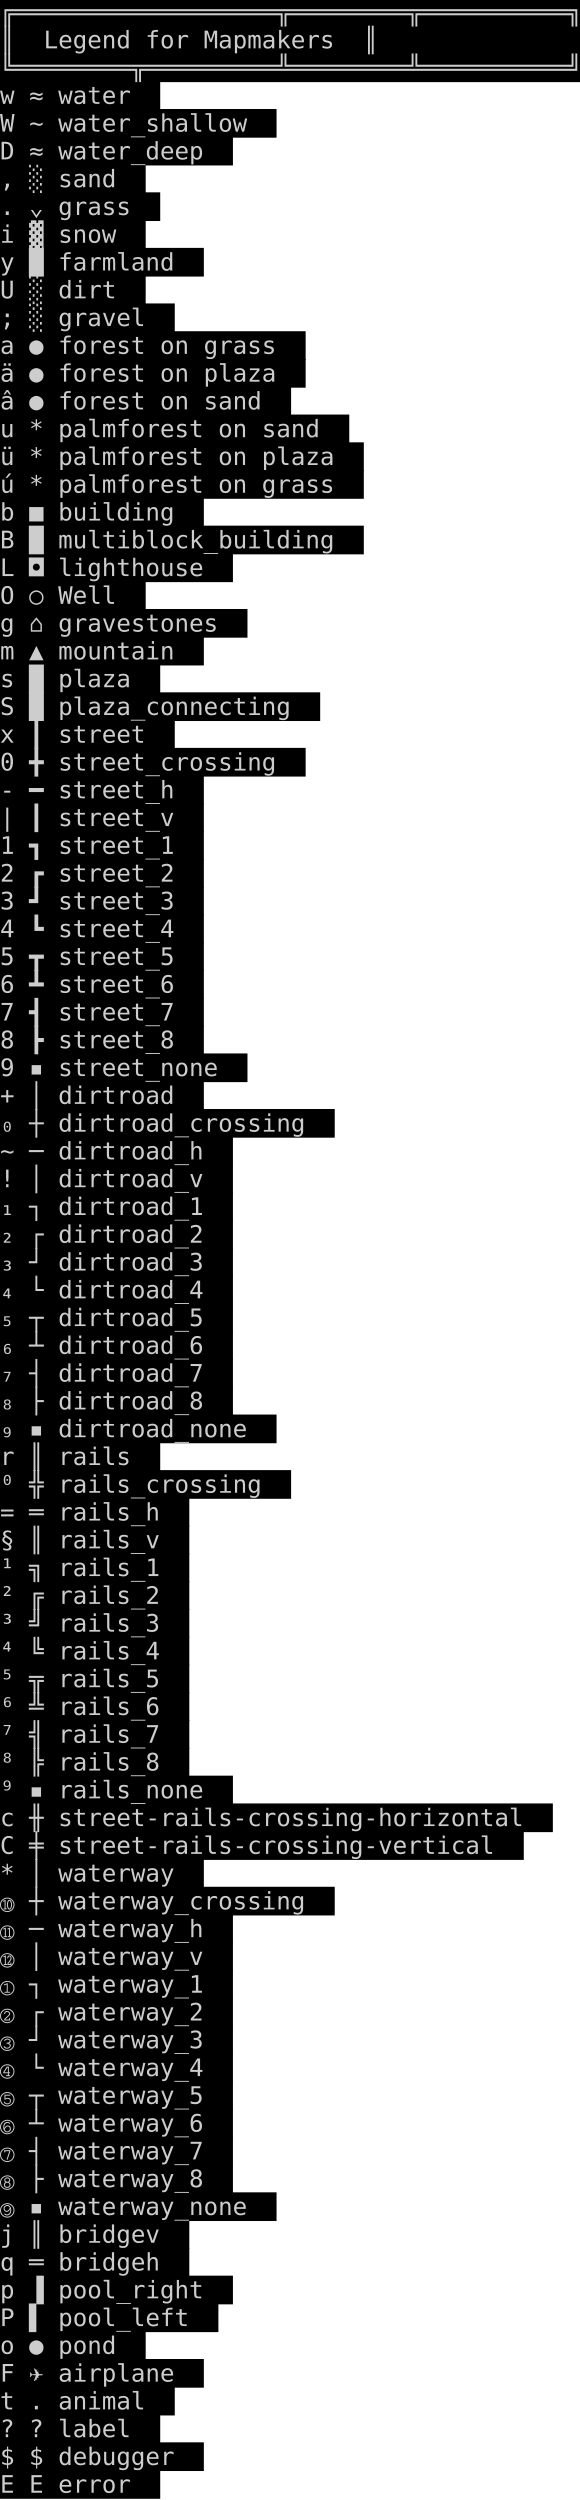
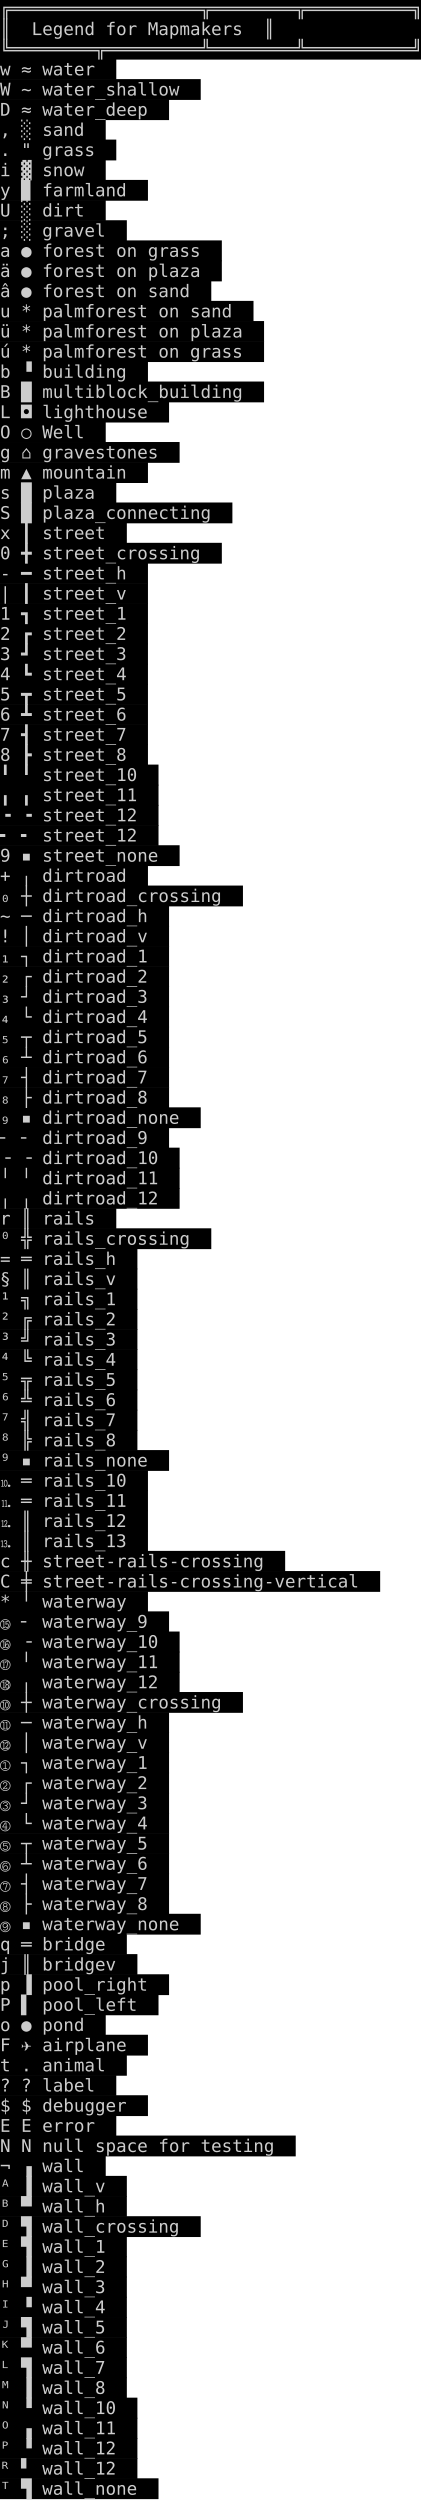
- <svg xmlns="http://www.w3.org/2000/svg" version="1.1" width="240.0px" height="1035.0px" viewBox="0 0 240.0 1035.0" style="letter-spacing:0em;font-size:10px;font-family:'DejaVu Sans Mono';stroke:none">
+ <svg xmlns="http://www.w3.org/2000/svg" version="1.1" width="240.0px" height="1426.0px" viewBox="0 0 240.0 1426.0" style="letter-spacing:0em;font-size:10px;font-family:'DejaVu Sans Mono';stroke:none">
  <text y="8.5" x="0.0" style="fill:#000000">████████████████████████████████████████</text>
  <text y="20.0" x="0.0" style="fill:#000000">████████████████████████████████████████</text>
  <text y="31.5" x="0.0" style="fill:#000000">████████████████████████████████████████</text>
  <text y="43.0" x="0.0" style="fill:#000000">███████████</text>
  <text y="54.5" x="0.0" style="fill:#000000">███████████████████</text>
  <text y="66.0" x="0.0" style="fill:#000000">████████████████</text>
  <text y="77.5" x="0.0" style="fill:#000000">██████████</text>
  <text y="89.0" x="0.0" style="fill:#000000">███████████</text>
  <text y="100.5" x="0.0" style="fill:#000000">██████████</text>
  <text y="112.0" x="0.0" style="fill:#000000">██████████████</text>
  <text y="123.5" x="0.0" style="fill:#000000">██████████</text>
  <text y="135.0" x="0.0" style="fill:#000000">████████████</text>
  <text y="146.5" x="0.0" style="fill:#000000">█████████████████████</text>
  <text y="158.0" x="0.0" style="fill:#000000">█████████████████████</text>
  <text y="169.5" x="0.0" style="fill:#000000">████████████████████</text>
  <text y="181.0" x="0.0" style="fill:#000000">████████████████████████</text>
  <text y="192.5" x="0.0" style="fill:#000000">█████████████████████████</text>
  <text y="204.0" x="0.0" style="fill:#000000">█████████████████████████</text>
  <text y="215.5" x="0.0" style="fill:#000000">██████████████</text>
  <text y="227.0" x="0.0" style="fill:#000000">█████████████████████████</text>
  <text y="238.5" x="0.0" style="fill:#000000">████████████████</text>
  <text y="250.0" x="0.0" style="fill:#000000">██████████</text>
  <text y="261.5" x="0.0" style="fill:#000000">█████████████████</text>
  <text y="273.0" x="0.0" style="fill:#000000">██████████████</text>
  <text y="284.5" x="0.0" style="fill:#000000">███████████</text>
  <text y="296.0" x="0.0" style="fill:#000000">██████████████████████</text>
  <text y="307.5" x="0.0" style="fill:#000000">████████████</text>
  <text y="319.0" x="0.0" style="fill:#000000">█████████████████████</text>
  <text y="330.5" x="0.0" style="fill:#000000">██████████████</text>
  <text y="342.0" x="0.0" style="fill:#000000">██████████████</text>
  <text y="353.5" x="0.0" style="fill:#000000">██████████████</text>
  <text y="365.0" x="0.0" style="fill:#000000">██████████████</text>
  <text y="376.5" x="0.0" style="fill:#000000">██████████████</text>
  <text y="388.0" x="0.0" style="fill:#000000">██████████████</text>
  <text y="399.5" x="0.0" style="fill:#000000">██████████████</text>
  <text y="411.0" x="0.0" style="fill:#000000">██████████████</text>
  <text y="422.5" x="0.0" style="fill:#000000">██████████████</text>
  <text y="434.0" x="0.0" style="fill:#000000">██████████████</text>
-   <text y="445.5" x="0.0" style="fill:#000000">█████████████████</text>
-   <text y="457.0" x="0.0" style="fill:#000000">██████████████</text>
-   <text y="468.5" x="0.0" style="fill:#000000">███████████████████████</text>
-   <text y="480.0" x="0.0" style="fill:#000000">████████████████</text>
-   <text y="491.5" x="0.0" style="fill:#000000">████████████████</text>
-   <text y="503.0" x="0.0" style="fill:#000000">████████████████</text>
-   <text y="514.5" x="0.0" style="fill:#000000">████████████████</text>
+   <text y="445.5" x="0.0" style="fill:#000000">███████████████</text>
+   <text y="457.0" x="0.0" style="fill:#000000">███████████████</text>
+   <text y="468.5" x="0.0" style="fill:#000000">███████████████</text>
+   <text y="480.0" x="0.0" style="fill:#000000">███████████████</text>
+   <text y="491.5" x="0.0" style="fill:#000000">█████████████████</text>
+   <text y="503.0" x="0.0" style="fill:#000000">██████████████</text>
+   <text y="514.5" x="0.0" style="fill:#000000">███████████████████████</text>
  <text y="526.0" x="0.0" style="fill:#000000">████████████████</text>
  <text y="537.5" x="0.0" style="fill:#000000">████████████████</text>
  <text y="549.0" x="0.0" style="fill:#000000">████████████████</text>
  <text y="560.5" x="0.0" style="fill:#000000">████████████████</text>
  <text y="572.0" x="0.0" style="fill:#000000">████████████████</text>
  <text y="583.5" x="0.0" style="fill:#000000">████████████████</text>
-   <text y="595.0" x="0.0" style="fill:#000000">███████████████████</text>
-   <text y="606.5" x="0.0" style="fill:#000000">███████████</text>
-   <text y="618.0" x="0.0" style="fill:#000000">████████████████████</text>
-   <text y="629.5" x="0.0" style="fill:#000000">█████████████</text>
-   <text y="641.0" x="0.0" style="fill:#000000">█████████████</text>
-   <text y="652.5" x="0.0" style="fill:#000000">█████████████</text>
-   <text y="664.0" x="0.0" style="fill:#000000">█████████████</text>
-   <text y="675.5" x="0.0" style="fill:#000000">█████████████</text>
-   <text y="687.0" x="0.0" style="fill:#000000">█████████████</text>
-   <text y="698.5" x="0.0" style="fill:#000000">█████████████</text>
-   <text y="710.0" x="0.0" style="fill:#000000">█████████████</text>
+   <text y="595.0" x="0.0" style="fill:#000000">████████████████</text>
+   <text y="606.5" x="0.0" style="fill:#000000">████████████████</text>
+   <text y="618.0" x="0.0" style="fill:#000000">████████████████</text>
+   <text y="629.5" x="0.0" style="fill:#000000">████████████████</text>
+   <text y="641.0" x="0.0" style="fill:#000000">███████████████████</text>
+   <text y="652.5" x="0.0" style="fill:#000000">████████████████</text>
+   <text y="664.0" x="0.0" style="fill:#000000">█████████████████</text>
+   <text y="675.5" x="0.0" style="fill:#000000">█████████████████</text>
+   <text y="687.0" x="0.0" style="fill:#000000">█████████████████</text>
+   <text y="698.5" x="0.0" style="fill:#000000">███████████</text>
+   <text y="710.0" x="0.0" style="fill:#000000">████████████████████</text>
  <text y="721.5" x="0.0" style="fill:#000000">█████████████</text>
  <text y="733.0" x="0.0" style="fill:#000000">█████████████</text>
-   <text y="744.5" x="0.0" style="fill:#000000">████████████████</text>
-   <text y="756.0" x="0.0" style="fill:#000000">██████████████████████████████████████</text>
-   <text y="767.5" x="0.0" style="fill:#000000">████████████████████████████████████</text>
-   <text y="779.0" x="0.0" style="fill:#000000">██████████████</text>
-   <text y="790.5" x="0.0" style="fill:#000000">███████████████████████</text>
-   <text y="802.0" x="0.0" style="fill:#000000">████████████████</text>
-   <text y="813.5" x="0.0" style="fill:#000000">████████████████</text>
-   <text y="825.0" x="0.0" style="fill:#000000">████████████████</text>
+   <text y="744.5" x="0.0" style="fill:#000000">█████████████</text>
+   <text y="756.0" x="0.0" style="fill:#000000">█████████████</text>
+   <text y="767.5" x="0.0" style="fill:#000000">█████████████</text>
+   <text y="779.0" x="0.0" style="fill:#000000">█████████████</text>
+   <text y="790.5" x="0.0" style="fill:#000000">█████████████</text>
+   <text y="802.0" x="0.0" style="fill:#000000">█████████████</text>
+   <text y="813.5" x="0.0" style="fill:#000000">█████████████</text>
+   <text y="825.0" x="0.0" style="fill:#000000">█████████████</text>
  <text y="836.5" x="0.0" style="fill:#000000">████████████████</text>
-   <text y="848.0" x="0.0" style="fill:#000000">████████████████</text>
-   <text y="859.5" x="0.0" style="fill:#000000">████████████████</text>
-   <text y="871.0" x="0.0" style="fill:#000000">████████████████</text>
-   <text y="882.5" x="0.0" style="fill:#000000">████████████████</text>
-   <text y="894.0" x="0.0" style="fill:#000000">████████████████</text>
-   <text y="905.5" x="0.0" style="fill:#000000">████████████████</text>
-   <text y="917.0" x="0.0" style="fill:#000000">███████████████████</text>
-   <text y="928.5" x="0.0" style="fill:#000000">█████████████</text>
-   <text y="940.0" x="0.0" style="fill:#000000">█████████████</text>
-   <text y="951.5" x="0.0" style="fill:#000000">████████████████</text>
-   <text y="963.0" x="0.0" style="fill:#000000">███████████████</text>
-   <text y="974.5" x="0.0" style="fill:#000000">██████████</text>
-   <text y="986.0" x="0.0" style="fill:#000000">██████████████</text>
-   <text y="997.5" x="0.0" style="fill:#000000">████████████</text>
-   <text y="1009.0" x="0.0" style="fill:#000000">███████████</text>
-   <text y="1020.5" x="0.0" style="fill:#000000">██████████████</text>
-   <text y="1032.0" x="0.0" style="fill:#000000">███████████</text>
+   <text y="848.0" x="0.0" style="fill:#000000">██████████████</text>
+   <text y="859.5" x="0.0" style="fill:#000000">██████████████</text>
+   <text y="871.0" x="0.0" style="fill:#000000">██████████████</text>
+   <text y="882.5" x="0.0" style="fill:#000000">██████████████</text>
+   <text y="894.0" x="0.0" style="fill:#000000">███████████████████████████</text>
+   <text y="905.5" x="0.0" style="fill:#000000">████████████████████████████████████</text>
+   <text y="917.0" x="0.0" style="fill:#000000">██████████████</text>
+   <text y="928.5" x="0.0" style="fill:#000000">████████████████</text>
+   <text y="940.0" x="0.0" style="fill:#000000">█████████████████</text>
+   <text y="951.5" x="0.0" style="fill:#000000">█████████████████</text>
+   <text y="963.0" x="0.0" style="fill:#000000">█████████████████</text>
+   <text y="974.5" x="0.0" style="fill:#000000">███████████████████████</text>
+   <text y="986.0" x="0.0" style="fill:#000000">████████████████</text>
+   <text y="997.5" x="0.0" style="fill:#000000">████████████████</text>
+   <text y="1009.0" x="0.0" style="fill:#000000">████████████████</text>
+   <text y="1020.5" x="0.0" style="fill:#000000">████████████████</text>
+   <text y="1032.0" x="0.0" style="fill:#000000">████████████████</text>
+   <text y="1043.5" x="0.0" style="fill:#000000">████████████████</text>
+   <text y="1055.0" x="0.0" style="fill:#000000">████████████████</text>
+   <text y="1066.5" x="0.0" style="fill:#000000">████████████████</text>
+   <text y="1078.0" x="0.0" style="fill:#000000">████████████████</text>
+   <text y="1089.5" x="0.0" style="fill:#000000">████████████████</text>
+   <text y="1101.0" x="0.0" style="fill:#000000">███████████████████</text>
+   <text y="1112.5" x="0.0" style="fill:#000000">████████████</text>
+   <text y="1124.0" x="0.0" style="fill:#000000">█████████████</text>
+   <text y="1135.5" x="0.0" style="fill:#000000">████████████████</text>
+   <text y="1147.0" x="0.0" style="fill:#000000">███████████████</text>
+   <text y="1158.5" x="0.0" style="fill:#000000">██████████</text>
+   <text y="1170.0" x="0.0" style="fill:#000000">██████████████</text>
+   <text y="1181.5" x="0.0" style="fill:#000000">████████████</text>
+   <text y="1193.0" x="0.0" style="fill:#000000">███████████</text>
+   <text y="1204.5" x="0.0" style="fill:#000000">██████████████</text>
+   <text y="1216.0" x="0.0" style="fill:#000000">███████████</text>
+   <text y="1227.5" x="0.0" style="fill:#000000">████████████████████████████</text>
+   <text y="1239.0" x="0.0" style="fill:#000000">██████████</text>
+   <text y="1250.5" x="0.0" style="fill:#000000">████████████</text>
+   <text y="1262.0" x="0.0" style="fill:#000000">████████████</text>
+   <text y="1273.5" x="0.0" style="fill:#000000">███████████████████</text>
+   <text y="1285.0" x="0.0" style="fill:#000000">████████████</text>
+   <text y="1296.5" x="0.0" style="fill:#000000">████████████</text>
+   <text y="1308.0" x="0.0" style="fill:#000000">████████████</text>
+   <text y="1319.5" x="0.0" style="fill:#000000">████████████</text>
+   <text y="1331.0" x="0.0" style="fill:#000000">████████████</text>
+   <text y="1342.5" x="0.0" style="fill:#000000">████████████</text>
+   <text y="1354.0" x="0.0" style="fill:#000000">████████████</text>
+   <text y="1365.5" x="0.0" style="fill:#000000">████████████</text>
+   <text y="1377.0" x="0.0" style="fill:#000000">█████████████</text>
+   <text y="1388.5" x="0.0" style="fill:#000000">█████████████</text>
+   <text y="1400.0" x="0.0" style="fill:#000000">█████████████</text>
+   <text y="1411.5" x="0.0" style="fill:#000000">█████████████</text>
+   <text y="1423.0" x="0.0" style="fill:#000000">███████████████</text>
  <text y="8.5" x="0.0" style="fill:#cdcdcd">╔══════════════════╦════════╦══════════╗</text>
  <text y="20.0" x="0.0" style="fill:#cdcdcd">║         Legend for Mapmakers         ║</text>
  <text y="31.5" x="0.0" style="fill:#cdcdcd">╚════════╦═════════╩════════╩══════════╝</text>
  <text y="43.0" x="0.0" style="fill:#cdcdcd"> w ≈ water </text>
  <text y="54.5" x="0.0" style="fill:#cdcdcd"> W ~ water_shallow </text>
  <text y="66.0" x="0.0" style="fill:#cdcdcd"> D ≈ water_deep </text>
  <text y="77.5" x="0.0" style="fill:#cdcdcd"> , ░ sand </text>
-   <text y="89.0" x="0.0" style="fill:#cdcdcd"> . ⌄ grass </text>
+   <text y="89.0" x="0.0" style="fill:#cdcdcd"> . " grass </text>
  <text y="100.5" x="0.0" style="fill:#cdcdcd"> i ▓ snow </text>
-   <text y="112.0" x="0.0" style="fill:#cdcdcd"> y █ farmland </text>
+   <text y="112.0" x="0.0" style="fill:#cdcdcd"> y ▉ farmland </text>
  <text y="123.5" x="0.0" style="fill:#cdcdcd"> U ░ dirt </text>
  <text y="135.0" x="0.0" style="fill:#cdcdcd"> ; ░ gravel </text>
  <text y="146.5" x="0.0" style="fill:#cdcdcd"> a ● forest on grass </text>
  <text y="158.0" x="0.0" style="fill:#cdcdcd"> ä ● forest on plaza </text>
  <text y="169.5" x="0.0" style="fill:#cdcdcd"> â ● forest on sand </text>
  <text y="181.0" x="0.0" style="fill:#cdcdcd"> u * palmforest on sand </text>
  <text y="192.5" x="0.0" style="fill:#cdcdcd"> ü * palmforest on plaza </text>
  <text y="204.0" x="0.0" style="fill:#cdcdcd"> ú * palmforest on grass </text>
-   <text y="215.5" x="0.0" style="fill:#cdcdcd"> b ■ building </text>
+   <text y="215.5" x="0.0" style="fill:#cdcdcd"> b ▝ building </text>
  <text y="227.0" x="0.0" style="fill:#cdcdcd"> B █ multiblock_building </text>
  <text y="238.5" x="0.0" style="fill:#cdcdcd"> L ◘ lighthouse </text>
  <text y="250.0" x="0.0" style="fill:#cdcdcd"> O ○ Well </text>
  <text y="261.5" x="0.0" style="fill:#cdcdcd"> g ⌂ gravestones </text>
  <text y="273.0" x="0.0" style="fill:#cdcdcd"> m ▲ mountain </text>
  <text y="284.5" x="0.0" style="fill:#cdcdcd"> s █ plaza </text>
  <text y="296.0" x="0.0" style="fill:#cdcdcd"> S █ plaza_connecting </text>
  <text y="307.5" x="0.0" style="fill:#cdcdcd"> x ┃ street </text>
  <text y="319.0" x="0.0" style="fill:#cdcdcd"> 0 ╋ street_crossing </text>
  <text y="330.5" x="0.0" style="fill:#cdcdcd"> - ━ street_h </text>
  <text y="342.0" x="0.0" style="fill:#cdcdcd"> | ┃ street_v </text>
  <text y="353.5" x="0.0" style="fill:#cdcdcd"> 1 ┓ street_1 </text>
  <text y="365.0" x="0.0" style="fill:#cdcdcd"> 2 ┏ street_2 </text>
  <text y="376.5" x="0.0" style="fill:#cdcdcd"> 3 ┛ street_3 </text>
  <text y="388.0" x="0.0" style="fill:#cdcdcd"> 4 ┗ street_4 </text>
  <text y="399.5" x="0.0" style="fill:#cdcdcd"> 5 ┳ street_5 </text>
  <text y="411.0" x="0.0" style="fill:#cdcdcd"> 6 ┻ street_6 </text>
  <text y="422.5" x="0.0" style="fill:#cdcdcd"> 7 ┫ street_7 </text>
  <text y="434.0" x="0.0" style="fill:#cdcdcd"> 8 ┣ street_8 </text>
-   <text y="445.5" x="0.0" style="fill:#cdcdcd"> 9 ▪ street_none </text>
-   <text y="457.0" x="0.0" style="fill:#cdcdcd"> + │ dirtroad </text>
-   <text y="468.5" x="0.0" style="fill:#cdcdcd"> ₀ ┼ dirtroad_crossing </text>
-   <text y="480.0" x="0.0" style="fill:#cdcdcd"> ~ ─ dirtroad_h </text>
-   <text y="491.5" x="0.0" style="fill:#cdcdcd"> ! │ dirtroad_v </text>
-   <text y="503.0" x="0.0" style="fill:#cdcdcd"> ₁ ┐ dirtroad_1 </text>
-   <text y="514.5" x="0.0" style="fill:#cdcdcd"> ₂ ┌ dirtroad_2 </text>
-   <text y="526.0" x="0.0" style="fill:#cdcdcd"> ₃ ┘ dirtroad_3 </text>
-   <text y="537.5" x="0.0" style="fill:#cdcdcd"> ₄ └ dirtroad_4 </text>
-   <text y="549.0" x="0.0" style="fill:#cdcdcd"> ₅ ┬ dirtroad_5 </text>
-   <text y="560.5" x="0.0" style="fill:#cdcdcd"> ₆ ┴ dirtroad_6 </text>
-   <text y="572.0" x="0.0" style="fill:#cdcdcd"> ₇ ┤ dirtroad_7 </text>
-   <text y="583.5" x="0.0" style="fill:#cdcdcd"> ₈ ├ dirtroad_8 </text>
-   <text y="595.0" x="0.0" style="fill:#cdcdcd"> ₉ ▪ dirtroad_none </text>
-   <text y="606.5" x="0.0" style="fill:#cdcdcd"> r ║ rails </text>
-   <text y="618.0" x="0.0" style="fill:#cdcdcd"> ⁰ ╬ rails_crossing </text>
-   <text y="629.5" x="0.0" style="fill:#cdcdcd"> = ═ rails_h </text>
-   <text y="641.0" x="0.0" style="fill:#cdcdcd"> § ║ rails_v </text>
-   <text y="652.5" x="0.0" style="fill:#cdcdcd"> ¹ ╗ rails_1 </text>
-   <text y="664.0" x="0.0" style="fill:#cdcdcd"> ² ╔ rails_2 </text>
-   <text y="675.5" x="0.0" style="fill:#cdcdcd"> ³ ╝ rails_3 </text>
-   <text y="687.0" x="0.0" style="fill:#cdcdcd"> ⁴ ╚ rails_4 </text>
-   <text y="698.5" x="0.0" style="fill:#cdcdcd"> ⁵ ╦ rails_5 </text>
-   <text y="710.0" x="0.0" style="fill:#cdcdcd"> ⁶ ╩ rails_6 </text>
-   <text y="721.5" x="0.0" style="fill:#cdcdcd"> ⁷ ╣ rails_7 </text>
-   <text y="733.0" x="0.0" style="fill:#cdcdcd"> ⁸ ╠ rails_8 </text>
-   <text y="744.5" x="0.0" style="fill:#cdcdcd"> ⁹ ▪ rails_none </text>
-   <text y="756.0" x="0.0" style="fill:#cdcdcd"> c ╫ street-rails-crossing-horizontal </text>
-   <text y="767.5" x="0.0" style="fill:#cdcdcd"> C ╪ street-rails-crossing-vertical </text>
-   <text y="779.0" x="0.0" style="fill:#cdcdcd"> * │ waterway </text>
-   <text y="790.5" x="0.0" style="fill:#cdcdcd"> ⑩ ┼ waterway_crossing </text>
-   <text y="802.0" x="0.0" style="fill:#cdcdcd"> ⑪ ─ waterway_h </text>
-   <text y="813.5" x="0.0" style="fill:#cdcdcd"> ⑫ │ waterway_v </text>
-   <text y="825.0" x="0.0" style="fill:#cdcdcd"> ① ┐ waterway_1 </text>
-   <text y="836.5" x="0.0" style="fill:#cdcdcd"> ② ┌ waterway_2 </text>
-   <text y="848.0" x="0.0" style="fill:#cdcdcd"> ③ ┘ waterway_3 </text>
-   <text y="859.5" x="0.0" style="fill:#cdcdcd"> ④ └ waterway_4 </text>
-   <text y="871.0" x="0.0" style="fill:#cdcdcd"> ⑤ ┬ waterway_5 </text>
-   <text y="882.5" x="0.0" style="fill:#cdcdcd"> ⑥ ┴ waterway_6 </text>
-   <text y="894.0" x="0.0" style="fill:#cdcdcd"> ⑦ ┤ waterway_7 </text>
-   <text y="905.5" x="0.0" style="fill:#cdcdcd"> ⑧ ├ waterway_8 </text>
-   <text y="917.0" x="0.0" style="fill:#cdcdcd"> ⑨ ▪ waterway_none </text>
-   <text y="928.5" x="0.0" style="fill:#cdcdcd"> j ║ bridgev </text>
-   <text y="940.0" x="0.0" style="fill:#cdcdcd"> q ═ bridgeh </text>
-   <text y="951.5" x="0.0" style="fill:#cdcdcd"> p ▐ pool_right </text>
-   <text y="963.0" x="0.0" style="fill:#cdcdcd"> P ▌ pool_left </text>
-   <text y="974.5" x="0.0" style="fill:#cdcdcd"> o ● pond </text>
-   <text y="986.0" x="0.0" style="fill:#cdcdcd"> F ✈ airplane </text>
-   <text y="997.5" x="0.0" style="fill:#cdcdcd"> t . animal </text>
-   <text y="1009.0" x="0.0" style="fill:#cdcdcd"> ? ? label </text>
-   <text y="1020.5" x="0.0" style="fill:#cdcdcd"> $ $ debugger </text>
-   <text y="1032.0" x="0.0" style="fill:#cdcdcd"> E E error </text>
+   <text y="445.5" x="0.0" style="fill:#cdcdcd"> ╹ ╹ street_10 </text>
+   <text y="457.0" x="0.0" style="fill:#cdcdcd"> ╻ ╻ street_11 </text>
+   <text y="468.5" x="0.0" style="fill:#cdcdcd"> ╺ ╺ street_12 </text>
+   <text y="480.0" x="0.0" style="fill:#cdcdcd"> ╸ ╸ street_12 </text>
+   <text y="491.5" x="0.0" style="fill:#cdcdcd"> 9 ▪ street_none </text>
+   <text y="503.0" x="0.0" style="fill:#cdcdcd"> + ╷ dirtroad </text>
+   <text y="514.5" x="0.0" style="fill:#cdcdcd"> ₀ ┼ dirtroad_crossing </text>
+   <text y="526.0" x="0.0" style="fill:#cdcdcd"> ~ ─ dirtroad_h </text>
+   <text y="537.5" x="0.0" style="fill:#cdcdcd"> ! │ dirtroad_v </text>
+   <text y="549.0" x="0.0" style="fill:#cdcdcd"> ₁ ┐ dirtroad_1 </text>
+   <text y="560.5" x="0.0" style="fill:#cdcdcd"> ₂ ┌ dirtroad_2 </text>
+   <text y="572.0" x="0.0" style="fill:#cdcdcd"> ₃ ┘ dirtroad_3 </text>
+   <text y="583.5" x="0.0" style="fill:#cdcdcd"> ₄ └ dirtroad_4 </text>
+   <text y="595.0" x="0.0" style="fill:#cdcdcd"> ₅ ┬ dirtroad_5 </text>
+   <text y="606.5" x="0.0" style="fill:#cdcdcd"> ₆ ┴ dirtroad_6 </text>
+   <text y="618.0" x="0.0" style="fill:#cdcdcd"> ₇ ┤ dirtroad_7 </text>
+   <text y="629.5" x="0.0" style="fill:#cdcdcd"> ₈ ├ dirtroad_8 </text>
+   <text y="641.0" x="0.0" style="fill:#cdcdcd"> ₉ ▪ dirtroad_none </text>
+   <text y="652.5" x="0.0" style="fill:#cdcdcd"> ╴ ╴ dirtroad_9 </text>
+   <text y="664.0" x="0.0" style="fill:#cdcdcd"> ╶ ╶ dirtroad_10 </text>
+   <text y="675.5" x="0.0" style="fill:#cdcdcd"> ╵ ╵ dirtroad_11 </text>
+   <text y="687.0" x="0.0" style="fill:#cdcdcd"> ╷ ╷ dirtroad_12 </text>
+   <text y="698.5" x="0.0" style="fill:#cdcdcd"> r ║ rails </text>
+   <text y="710.0" x="0.0" style="fill:#cdcdcd"> ⁰ ╬ rails_crossing </text>
+   <text y="721.5" x="0.0" style="fill:#cdcdcd"> = ═ rails_h </text>
+   <text y="733.0" x="0.0" style="fill:#cdcdcd"> § ║ rails_v </text>
+   <text y="744.5" x="0.0" style="fill:#cdcdcd"> ¹ ╗ rails_1 </text>
+   <text y="756.0" x="0.0" style="fill:#cdcdcd"> ² ╔ rails_2 </text>
+   <text y="767.5" x="0.0" style="fill:#cdcdcd"> ³ ╝ rails_3 </text>
+   <text y="779.0" x="0.0" style="fill:#cdcdcd"> ⁴ ╚ rails_4 </text>
+   <text y="790.5" x="0.0" style="fill:#cdcdcd"> ⁵ ╦ rails_5 </text>
+   <text y="802.0" x="0.0" style="fill:#cdcdcd"> ⁶ ╩ rails_6 </text>
+   <text y="813.5" x="0.0" style="fill:#cdcdcd"> ⁷ ╣ rails_7 </text>
+   <text y="825.0" x="0.0" style="fill:#cdcdcd"> ⁸ ╠ rails_8 </text>
+   <text y="836.5" x="0.0" style="fill:#cdcdcd"> ⁹ ▪ rails_none </text>
+   <text y="848.0" x="0.0" style="fill:#cdcdcd"> ⒑ ═ rails_10 </text>
+   <text y="859.5" x="0.0" style="fill:#cdcdcd"> ⒒ ═ rails_11 </text>
+   <text y="871.0" x="0.0" style="fill:#cdcdcd"> ⒓ ║ rails_12 </text>
+   <text y="882.5" x="0.0" style="fill:#cdcdcd"> ⒔ ║ rails_13 </text>
+   <text y="894.0" x="0.0" style="fill:#cdcdcd"> c ╫ street-rails-crossing </text>
+   <text y="905.5" x="0.0" style="fill:#cdcdcd"> C ╪ street-rails-crossing-vertical </text>
+   <text y="917.0" x="0.0" style="fill:#cdcdcd"> * ╵ waterway </text>
+   <text y="928.5" x="0.0" style="fill:#cdcdcd"> ⑮ ╴ waterway_9 </text>
+   <text y="940.0" x="0.0" style="fill:#cdcdcd"> ⑯ ╶ waterway_10 </text>
+   <text y="951.5" x="0.0" style="fill:#cdcdcd"> ⑰ ╵ waterway_11 </text>
+   <text y="963.0" x="0.0" style="fill:#cdcdcd"> ⑱ ╷ waterway_12 </text>
+   <text y="974.5" x="0.0" style="fill:#cdcdcd"> ⑩ ┼ waterway_crossing </text>
+   <text y="986.0" x="0.0" style="fill:#cdcdcd"> ⑪ ─ waterway_h </text>
+   <text y="997.5" x="0.0" style="fill:#cdcdcd"> ⑫ │ waterway_v </text>
+   <text y="1009.0" x="0.0" style="fill:#cdcdcd"> ① ┐ waterway_1 </text>
+   <text y="1020.5" x="0.0" style="fill:#cdcdcd"> ② ┌ waterway_2 </text>
+   <text y="1032.0" x="0.0" style="fill:#cdcdcd"> ③ ┘ waterway_3 </text>
+   <text y="1043.5" x="0.0" style="fill:#cdcdcd"> ④ └ waterway_4 </text>
+   <text y="1055.0" x="0.0" style="fill:#cdcdcd"> ⑤ ┬ waterway_5 </text>
+   <text y="1066.5" x="0.0" style="fill:#cdcdcd"> ⑥ ┴ waterway_6 </text>
+   <text y="1078.0" x="0.0" style="fill:#cdcdcd"> ⑦ ┤ waterway_7 </text>
+   <text y="1089.5" x="0.0" style="fill:#cdcdcd"> ⑧ ├ waterway_8 </text>
+   <text y="1101.0" x="0.0" style="fill:#cdcdcd"> ⑨ ▪ waterway_none </text>
+   <text y="1112.5" x="0.0" style="fill:#cdcdcd"> q ═ bridge </text>
+   <text y="1124.0" x="0.0" style="fill:#cdcdcd"> j ║ bridgev </text>
+   <text y="1135.5" x="0.0" style="fill:#cdcdcd"> p ▐ pool_right </text>
+   <text y="1147.0" x="0.0" style="fill:#cdcdcd"> P ▌ pool_left </text>
+   <text y="1158.5" x="0.0" style="fill:#cdcdcd"> o ● pond </text>
+   <text y="1170.0" x="0.0" style="fill:#cdcdcd"> F ✈ airplane </text>
+   <text y="1181.5" x="0.0" style="fill:#cdcdcd"> t . animal </text>
+   <text y="1193.0" x="0.0" style="fill:#cdcdcd"> ? ? label </text>
+   <text y="1204.5" x="0.0" style="fill:#cdcdcd"> $ $ debugger </text>
+   <text y="1216.0" x="0.0" style="fill:#cdcdcd"> E E error </text>
+   <text y="1227.5" x="0.0" style="fill:#cdcdcd"> N N null space for testing </text>
+   <text y="1239.0" x="0.0" style="fill:#cdcdcd"> ¬ ▗ wall </text>
+   <text y="1250.5" x="0.0" style="fill:#cdcdcd"> ᴬ ▐ wall_v </text>
+   <text y="1262.0" x="0.0" style="fill:#cdcdcd"> ᴮ ▀ wall_h </text>
+   <text y="1273.5" x="0.0" style="fill:#cdcdcd"> ᴰ ▜ wall_crossing </text>
+   <text y="1285.0" x="0.0" style="fill:#cdcdcd"> ᴱ ▜ wall_1 </text>
+   <text y="1296.5" x="0.0" style="fill:#cdcdcd"> ᴳ ▐ wall_2 </text>
+   <text y="1308.0" x="0.0" style="fill:#cdcdcd"> ᴴ ▀ wall_3 </text>
+   <text y="1319.5" x="0.0" style="fill:#cdcdcd"> ᴵ ▝ wall_4 </text>
+   <text y="1331.0" x="0.0" style="fill:#cdcdcd"> ᴶ ▜ wall_5 </text>
+   <text y="1342.5" x="0.0" style="fill:#cdcdcd"> ᴷ ▀ wall_6 </text>
+   <text y="1354.0" x="0.0" style="fill:#cdcdcd"> ᴸ ▜ wall_7 </text>
+   <text y="1365.5" x="0.0" style="fill:#cdcdcd"> ᴹ ▐ wall_8 </text>
+   <text y="1377.0" x="0.0" style="fill:#cdcdcd"> ᴺ ▝ wall_10 </text>
+   <text y="1388.5" x="0.0" style="fill:#cdcdcd"> ᴼ ▗ wall_11 </text>
+   <text y="1400.0" x="0.0" style="fill:#cdcdcd"> ᴾ ▝ wall_12 </text>
+   <text y="1411.5" x="0.0" style="fill:#cdcdcd"> ᴿ ▘ wall_12 </text>
+   <text y="1423.0" x="0.0" style="fill:#cdcdcd"> ᵀ ▜ wall_none </text>
</svg>
